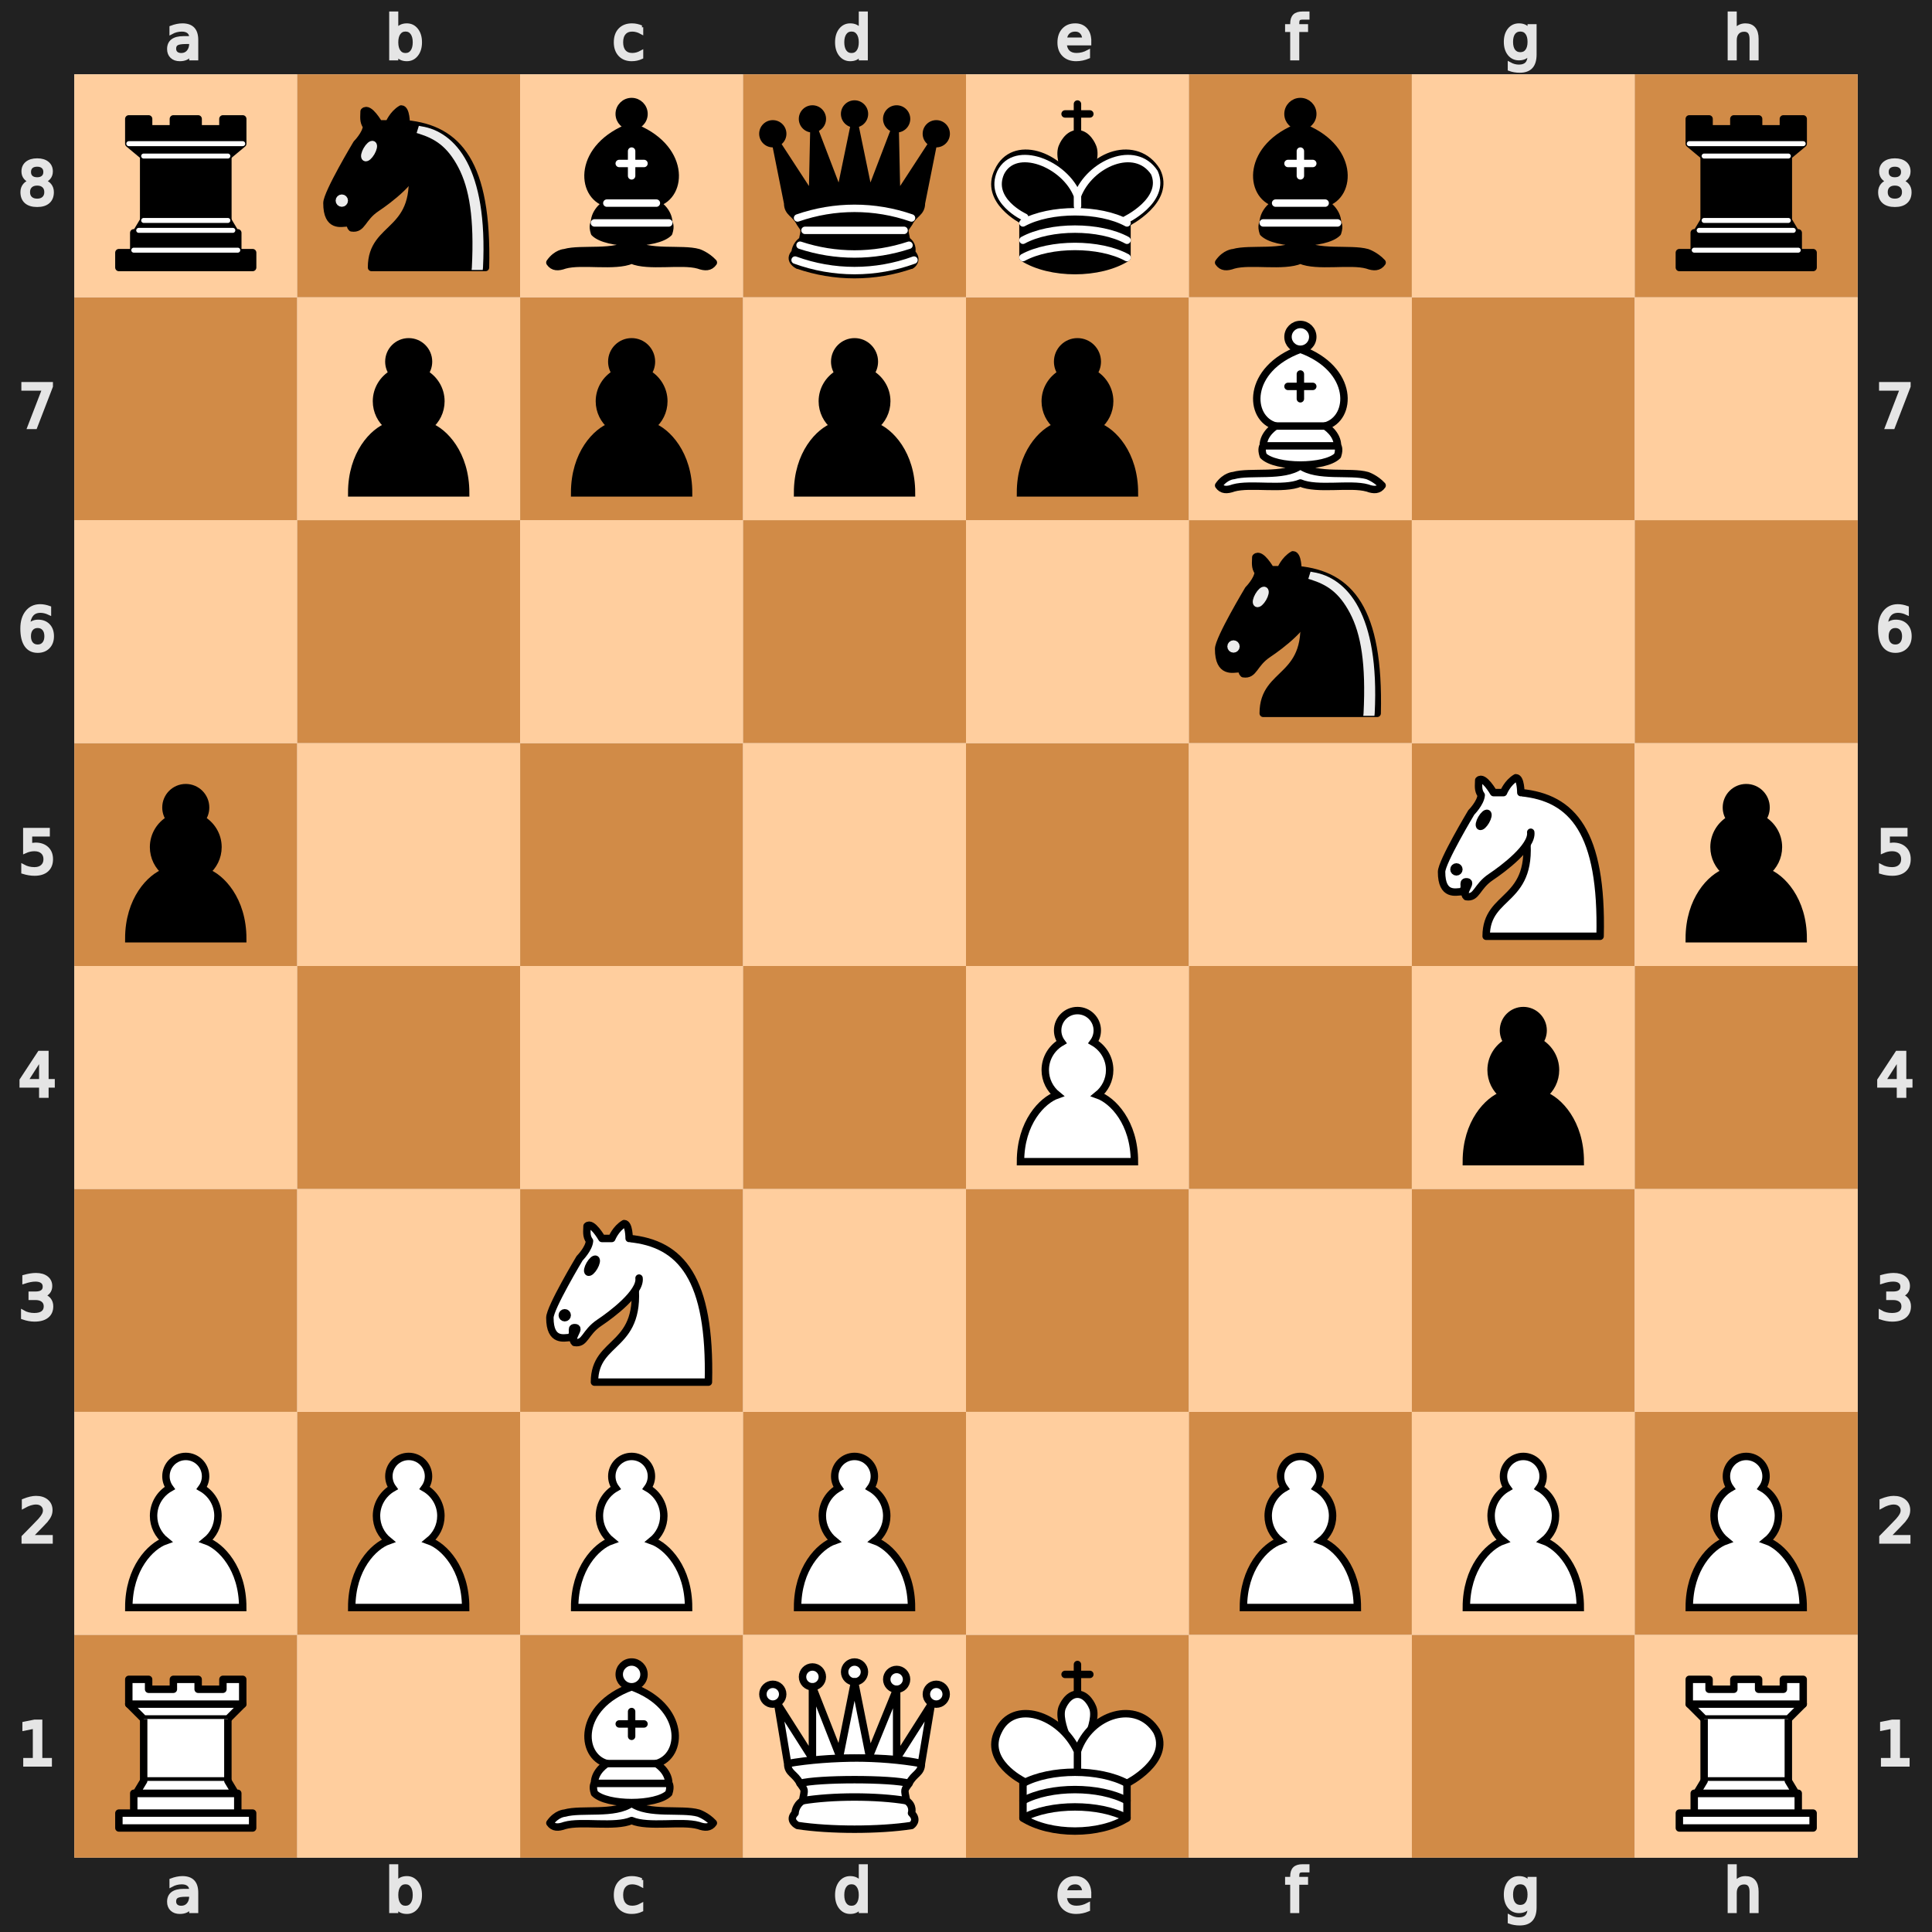
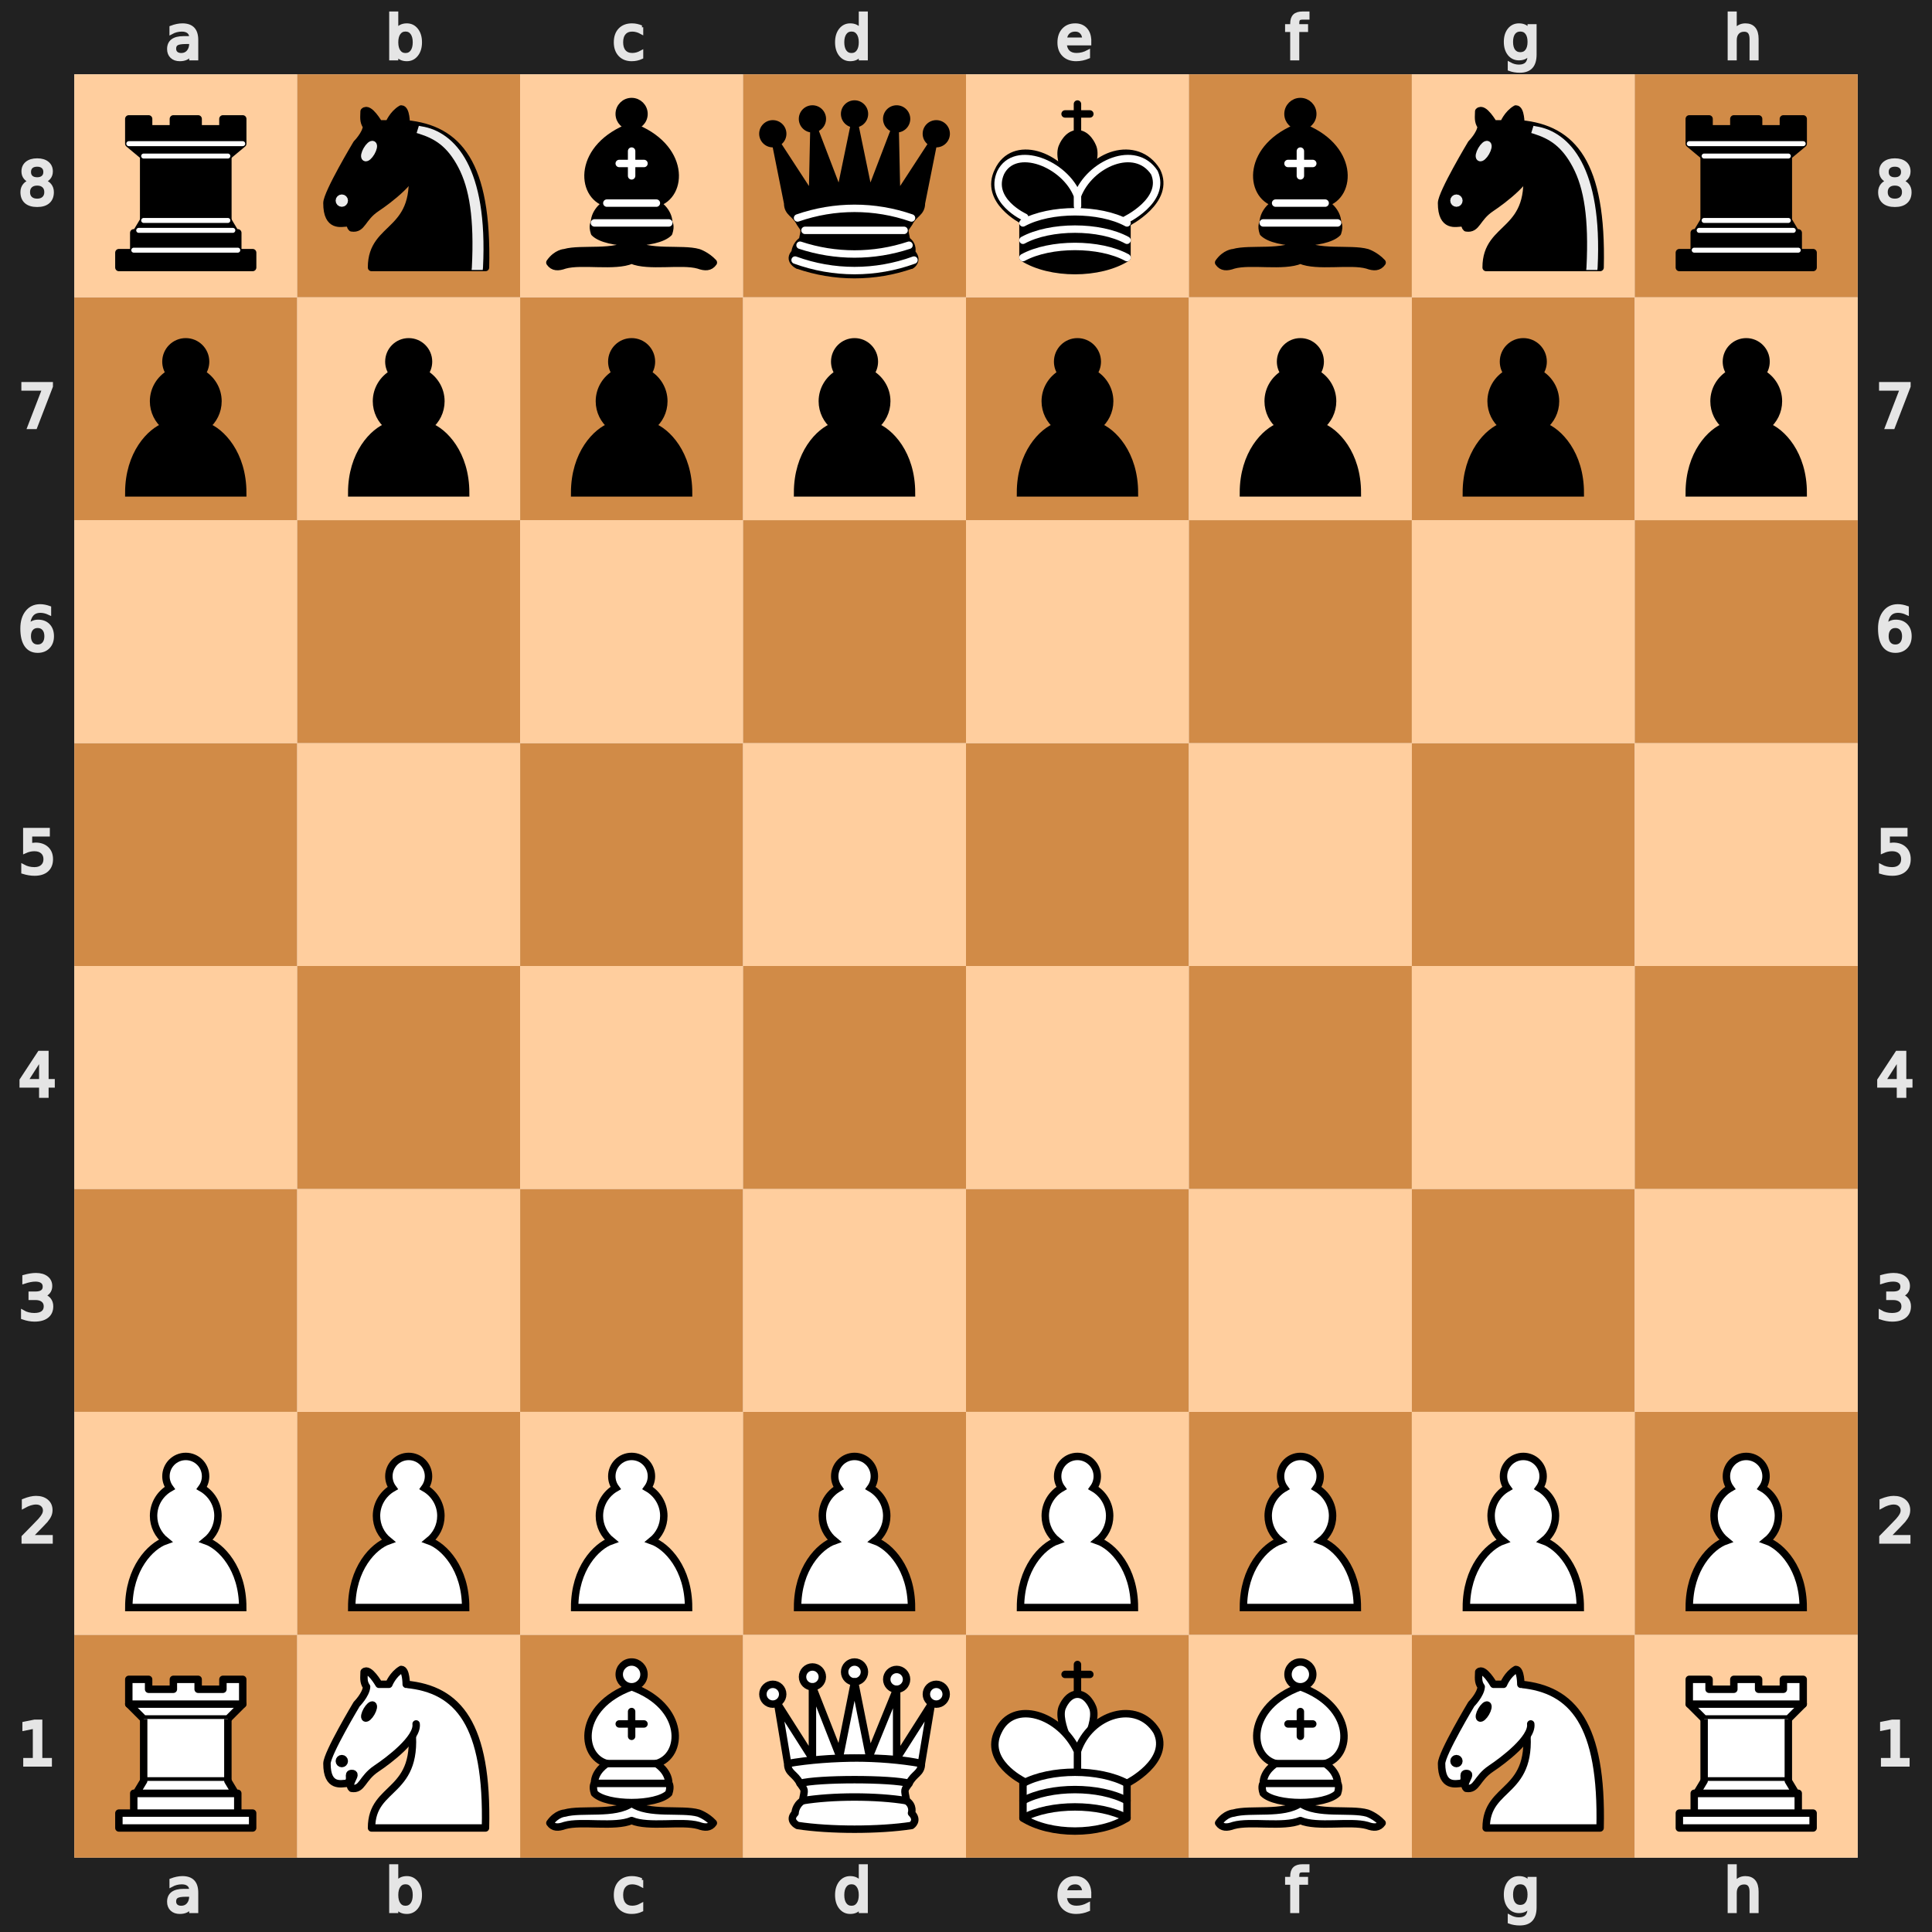
<svg xmlns="http://www.w3.org/2000/svg" xmlns:xlink="http://www.w3.org/1999/xlink" viewBox="0 0 390 390">
  <defs>
    <g id="white-pawn" class="white pawn">
      <path d="M22.5 9c-2.21 0-4 1.79-4 4 0 .89.29 1.71.78 2.38C17.33 16.5 16 18.59 16 21c0 2.03.94 3.84 2.41 5.03-3 1.06-7.41 5.55-7.41 13.47h23c0-7.92-4.41-12.41-7.41-13.47 1.47-1.19 2.41-3 2.41-5.03 0-2.41-1.33-4.5-3.28-5.62.49-.67.78-1.49.78-2.38 0-2.21-1.79-4-4-4z" fill="#fff" stroke="#000" stroke-width="1.5" stroke-linecap="round" />
    </g>
    <g id="white-knight" class="white knight" fill="none" fill-rule="evenodd" stroke="#000" stroke-width="1.5" stroke-linecap="round" stroke-linejoin="round">
      <path d="M 22,10 C 32.5,11 38.5,18 38,39 L 15,39 C 15,30 25,32.5 23,18" style="fill:#ffffff; stroke:#000000;" />
      <path d="M 24,18 C 24.38,20.91 18.45,25.37 16,27 C 13,29 13.18,31.34 11,31 C 9.958,30.06 12.41,27.96 11,28 C 10,28 11.19,29.23 10,30 C 9,30 5.997,31 6,26 C 6,24 12,14 12,14 C 12,14 13.89,12.1 14,10.5 C 13.27,9.506 13.5,8.5 13.5,7.5 C 14.5,6.5 16.5,10 16.5,10 L 18.5,10 C 18.5,10 19.28,8.008 21,7 C 22,7 22,10 22,10" style="fill:#ffffff; stroke:#000000;" />
      <path d="M 9.5 25.5 A 0.5 0.5 0 1 1 8.5,25.5 A 0.5 0.5 0 1 1 9.5 25.5 z" style="fill:#000000; stroke:#000000;" />
      <path d="M 15 15.5 A 0.5 1.5 0 1 1 14,15.5 A 0.5 1.5 0 1 1 15 15.5 z" transform="matrix(0.866,0.5,-0.5,0.866,9.693,-5.173)" style="fill:#000000; stroke:#000000;" />
    </g>
    <g id="white-bishop" class="white bishop" fill="none" fill-rule="evenodd" stroke="#000" stroke-width="1.5" stroke-linecap="round" stroke-linejoin="round">
      <g fill="#fff" stroke-linecap="butt">
        <path d="M9 36c3.39-.97 10.11.43 13.5-2 3.39 2.43 10.11 1.03 13.5 2 0 0 1.65.54 3 2-.68.97-1.65.99-3 .5-3.39-.97-10.11.46-13.5-1-3.39 1.46-10.11.03-13.5 1-1.354.49-2.323.47-3-.5 1.354-1.94 3-2 3-2zM15 32c2.5 2.5 12.5 2.5 15 0 .5-1.5 0-2 0-2 0-2.5-2.5-4-2.5-4 5.5-1.5 6-11.5-5-15.5-11 4-10.5 14-5 15.5 0 0-2.5 1.5-2.5 4 0 0-.5.5 0 2zM25 8a2.5 2.5 0 1 1-5 0 2.5 2.5 0 1 1 5 0z" />
      </g>
      <path d="M17.5 26h10M15 30h15m-7.5-14.5v5M20 18h5" stroke-linejoin="miter" />
    </g>
    <g id="white-rook" class="white rook" fill="#fff" fill-rule="evenodd" stroke="#000" stroke-width="1.5" stroke-linecap="round" stroke-linejoin="round">
      <path d="M9 39h27v-3H9v3zM12 36v-4h21v4H12zM11 14V9h4v2h5V9h5v2h5V9h4v5" stroke-linecap="butt" />
      <path d="M34 14l-3 3H14l-3-3" />
      <path d="M31 17v12.5H14V17" stroke-linecap="butt" stroke-linejoin="miter" />
      <path d="M31 29.5l1.5 2.5h-20l1.5-2.5" />
      <path d="M11 14h23" fill="none" stroke-linejoin="miter" />
    </g>
    <g id="white-queen" class="white queen" fill="#fff" fill-rule="evenodd" stroke="#000" stroke-width="1.5" stroke-linecap="round" stroke-linejoin="round">
      <path d="M8 12a2 2 0 1 1-4 0 2 2 0 1 1 4 0zM24.5 7.5a2 2 0 1 1-4 0 2 2 0 1 1 4 0zM41 12a2 2 0 1 1-4 0 2 2 0 1 1 4 0zM16 8.5a2 2 0 1 1-4 0 2 2 0 1 1 4 0zM33 9a2 2 0 1 1-4 0 2 2 0 1 1 4 0z" />
      <path d="M9 26c8.5-1.5 21-1.5 27 0l2-12-7 11V11l-5.5 13.5-3-15-3 15-5.5-14V25L7 14l2 12zM9 26c0 2 1.5 2 2.5 4 1 1.5 1 1 .5 3.5-1.5 1-1.5 2.5-1.5 2.5-1.5 1.5.5 2.5.5 2.5 6.5 1 16.5 1 23 0 0 0 1.5-1 0-2.5 0 0 .5-1.5-1-2.5-.5-2.5-.5-2 .5-3.5 1-2 2.5-2 2.5-4-8.5-1.5-18.5-1.5-27 0z" stroke-linecap="butt" />
      <path d="M11.5 30c3.5-1 18.5-1 22 0M12 33.5c6-1 15-1 21 0" fill="none" />
    </g>
    <g id="white-king" class="white king" fill="none" fill-rule="evenodd" stroke="#000" stroke-width="1.5" stroke-linecap="round" stroke-linejoin="round">
      <path d="M22.5 11.63V6M20 8h5" stroke-linejoin="miter" />
      <path d="M22.5 25s4.5-7.5 3-10.5c0 0-1-2.5-3-2.5s-3 2.5-3 2.5c-1.5 3 3 10.5 3 10.5" fill="#fff" stroke-linecap="butt" stroke-linejoin="miter" />
      <path d="M11.5 37c5.5 3.5 15.5 3.5 21 0v-7s9-4.5 6-10.5c-4-6.5-13.5-3.5-16 4V27v-3.5c-3.5-7.5-13-10.5-16-4-3 6 5 10 5 10V37z" fill="#fff" />
      <path d="M11.5 30c5.5-3 15.5-3 21 0m-21 3.5c5.5-3 15.5-3 21 0m-21 3.5c5.5-3 15.5-3 21 0" />
    </g>
    <g id="black-pawn" class="black pawn">
      <path d="M22.5 9c-2.21 0-4 1.79-4 4 0 .89.29 1.71.78 2.38C17.33 16.5 16 18.59 16 21c0 2.03.94 3.84 2.41 5.03-3 1.06-7.41 5.55-7.41 13.47h23c0-7.92-4.41-12.41-7.41-13.47 1.47-1.19 2.41-3 2.41-5.03 0-2.41-1.33-4.5-3.28-5.62.49-.67.78-1.49.78-2.38 0-2.21-1.79-4-4-4z" fill="#000" stroke="#000" stroke-width="1.5" stroke-linecap="round" />
    </g>
    <g id="black-knight" class="black knight" fill="none" fill-rule="evenodd" stroke="#000" stroke-width="1.5" stroke-linecap="round" stroke-linejoin="round">
      <path d="M 22,10 C 32.5,11 38.5,18 38,39 L 15,39 C 15,30 25,32.5 23,18" style="fill:#000000; stroke:#000000;" />
      <path d="M 24,18 C 24.38,20.91 18.45,25.37 16,27 C 13,29 13.18,31.34 11,31 C 9.958,30.06 12.41,27.96 11,28 C 10,28 11.19,29.23 10,30 C 9,30 5.997,31 6,26 C 6,24 12,14 12,14 C 12,14 13.89,12.1 14,10.5 C 13.27,9.506 13.5,8.5 13.5,7.5 C 14.5,6.5 16.5,10 16.5,10 L 18.5,10 C 18.5,10 19.28,8.008 21,7 C 22,7 22,10 22,10" style="fill:#000000; stroke:#000000;" />
      <path d="M 9.5 25.5 A 0.5 0.5 0 1 1 8.5,25.5 A 0.5 0.5 0 1 1 9.5 25.5 z" style="fill:#ececec; stroke:#ececec;" />
      <path d="M 15 15.5 A 0.5 1.5 0 1 1 14,15.5 A 0.5 1.5 0 1 1 15 15.5 z" transform="matrix(0.866,0.5,-0.5,0.866,9.693,-5.173)" style="fill:#ececec; stroke:#ececec;" />
      <path d="M 24.55,10.4 L 24.1,11.85 L 24.6,12 C 27.75,13 30.25,14.49 32.5,18.75 C 34.75,23.01 35.75,29.06 35.25,39 L 35.2,39.5 L 37.45,39.5 L 37.5,39 C 38,28.94 36.62,22.15 34.25,17.66 C 31.88,13.17 28.46,11.02 25.06,10.5 L 24.55,10.4 z " style="fill:#ececec; stroke:none;" />
    </g>
    <g id="black-bishop" class="black bishop" fill="none" fill-rule="evenodd" stroke="#000" stroke-width="1.5" stroke-linecap="round" stroke-linejoin="round">
      <path d="M9 36c3.39-.97 10.11.43 13.5-2 3.39 2.43 10.11 1.03 13.5 2 0 0 1.65.54 3 2-.68.97-1.65.99-3 .5-3.39-.97-10.11.46-13.5-1-3.39 1.46-10.11.03-13.5 1-1.354.49-2.323.47-3-.5 1.354-1.94 3-2 3-2zm6-4c2.5 2.5 12.5 2.5 15 0 .5-1.5 0-2 0-2 0-2.5-2.5-4-2.5-4 5.5-1.5 6-11.5-5-15.5-11 4-10.5 14-5 15.5 0 0-2.5 1.5-2.5 4 0 0-.5.5 0 2zM25 8a2.5 2.5 0 1 1-5 0 2.5 2.5 0 1 1 5 0z" fill="#000" stroke-linecap="butt" />
      <path d="M17.5 26h10M15 30h15m-7.5-14.5v5M20 18h5" stroke="#fff" stroke-linejoin="miter" />
    </g>
    <g id="black-rook" class="black rook" fill="#000" fill-rule="evenodd" stroke="#000" stroke-width="1.5" stroke-linecap="round" stroke-linejoin="round">
      <path d="M9 39h27v-3H9v3zM12.5 32l1.5-2.5h17l1.5 2.5h-20zM12 36v-4h21v4H12z" stroke-linecap="butt" />
      <path d="M14 29.5v-13h17v13H14z" stroke-linecap="butt" stroke-linejoin="miter" />
      <path d="M14 16.5L11 14h23l-3 2.5H14zM11 14V9h4v2h5V9h5v2h5V9h4v5H11z" stroke-linecap="butt" />
      <path d="M12 35.5h21M13 31.5h19M14 29.5h17M14 16.5h17M11 14h23" fill="none" stroke="#fff" stroke-width="1" stroke-linejoin="miter" />
    </g>
    <g id="black-queen" class="black queen" fill="#000" fill-rule="evenodd" stroke="#000" stroke-width="1.5" stroke-linecap="round" stroke-linejoin="round">
      <g fill="#000" stroke="none">
        <circle cx="6" cy="12" r="2.75" />
        <circle cx="14" cy="9" r="2.75" />
        <circle cx="22.5" cy="8" r="2.75" />
        <circle cx="31" cy="9" r="2.75" />
        <circle cx="39" cy="12" r="2.75" />
      </g>
      <path d="M9 26c8.5-1.5 21-1.5 27 0l2.5-12.5L31 25l-.3-14.1-5.2 13.6-3-14.5-3 14.5-5.2-13.6L14 25 6.5 13.5 9 26zM9 26c0 2 1.5 2 2.5 4 1 1.5 1 1 .5 3.5-1.5 1-1.5 2.5-1.5 2.5-1.5 1.5.5 2.5.5 2.5 6.5 1 16.5 1 23 0 0 0 1.5-1 0-2.5 0 0 .5-1.5-1-2.5-.5-2.5-.5-2 .5-3.5 1-2 2.5-2 2.5-4-8.5-1.5-18.5-1.5-27 0z" stroke-linecap="butt" />
      <path d="M11 38.5a35 35 1 0 0 23 0" fill="none" stroke-linecap="butt" />
      <path d="M11 29a35 35 1 0 1 23 0M12.5 31.5h20M11.5 34.5a35 35 1 0 0 22 0M10.5 37.5a35 35 1 0 0 24 0" fill="none" stroke="#fff" />
    </g>
    <g id="black-king" class="black king" fill="none" fill-rule="evenodd" stroke="#000" stroke-width="1.5" stroke-linecap="round" stroke-linejoin="round">
      <path d="M22.5 11.63V6" stroke-linejoin="miter" />
      <path d="M22.5 25s4.5-7.5 3-10.5c0 0-1-2.5-3-2.5s-3 2.5-3 2.5c-1.5 3 3 10.5 3 10.5" fill="#000" stroke-linecap="butt" stroke-linejoin="miter" />
      <path d="M11.5 37c5.5 3.5 15.5 3.5 21 0v-7s9-4.5 6-10.5c-4-6.5-13.5-3.5-16 4V27v-3.5c-3.5-7.5-13-10.5-16-4-3 6 5 10 5 10V37z" fill="#000" />
      <path d="M20 8h5" stroke-linejoin="miter" />
      <path d="M32 29.5s8.5-4 6.03-9.65C34.15 14 25 18 22.5 24.5l.01 2.1-.01-2.1C20 18 9.906 14 6.997 19.85c-2.497 5.65 4.853 9 4.853 9M11.5 30c5.5-3 15.5-3 21 0m-21 3.5c5.5-3 15.5-3 21 0m-21 3.5c5.5-3 15.5-3 21 0" stroke="#fff" />
    </g>
  </defs>
  <rect x="7.5" y="7.5" width="375" height="375" fill="none" stroke="#212121" stroke-width="15" />
  <g transform="translate(20, 1) scale(0.75, 0.75)" fill="#e5e5e5" stroke="#e5e5e5">
    <path d="M23.328 10.016q-1.742 0-2.414.398-.672.398-.672 1.36 0 .765.5 1.218.508.445 1.375.445 1.196 0 1.914-.843.727-.852.727-2.258v-.32zm2.867-.594v4.992h-1.437v-1.328q-.492.797-1.227 1.18-.734.375-1.797.375-1.343 0-2.14-.75-.79-.758-.79-2.024 0-1.476.985-2.226.992-.75 2.953-.75h2.016V8.75q0-.992-.656-1.531-.649-.547-1.829-.547-.75 0-1.46.18-.711.18-1.368.539V6.062q.79-.304 1.532-.453.742-.156 1.445-.156 1.898 0 2.836.984.937.985.937 2.985z" />
  </g>
  <g transform="translate(20, 375) scale(0.75, 0.75)" fill="#e5e5e5" stroke="#e5e5e5">
    <path d="M23.328 10.016q-1.742 0-2.414.398-.672.398-.672 1.36 0 .765.5 1.218.508.445 1.375.445 1.196 0 1.914-.843.727-.852.727-2.258v-.32zm2.867-.594v4.992h-1.437v-1.328q-.492.797-1.227 1.18-.734.375-1.797.375-1.343 0-2.14-.75-.79-.758-.79-2.024 0-1.476.985-2.226.992-.75 2.953-.75h2.016V8.75q0-.992-.656-1.531-.649-.547-1.829-.547-.75 0-1.46.18-.711.18-1.368.539V6.062q.79-.304 1.532-.453.742-.156 1.445-.156 1.898 0 2.836.984.937.985.937 2.985z" />
  </g>
  <g transform="translate(65, 1) scale(0.75, 0.75)" fill="#e5e5e5" stroke="#e5e5e5">
    <path d="M24.922 10.047q0-1.586-.656-2.485-.649-.906-1.79-.906-1.14 0-1.796.906-.649.899-.649 2.485 0 1.586.649 2.492.656.898 1.797.898 1.14 0 1.789-.898.656-.906.656-2.492zm-4.89-3.055q.452-.781 1.14-1.156.695-.383 1.656-.383 1.594 0 2.586 1.266 1 1.265 1 3.328 0 2.062-1 3.328-.992 1.266-2.586 1.266-.96 0-1.656-.375-.688-.383-1.14-1.164v1.312h-1.446V2.258h1.445z" />
  </g>
  <g transform="translate(65, 375) scale(0.75, 0.75)" fill="#e5e5e5" stroke="#e5e5e5">
    <path d="M24.922 10.047q0-1.586-.656-2.485-.649-.906-1.79-.906-1.14 0-1.796.906-.649.899-.649 2.485 0 1.586.649 2.492.656.898 1.797.898 1.14 0 1.789-.898.656-.906.656-2.492zm-4.89-3.055q.452-.781 1.14-1.156.695-.383 1.656-.383 1.594 0 2.586 1.266 1 1.265 1 3.328 0 2.062-1 3.328-.992 1.266-2.586 1.266-.96 0-1.656-.375-.688-.383-1.14-1.164v1.312h-1.446V2.258h1.445z" />
  </g>
  <g transform="translate(110, 1) scale(0.75, 0.75)" fill="#e5e5e5" stroke="#e5e5e5">
    <path d="M25.96 6v1.344q-.608-.336-1.226-.5-.609-.172-1.234-.172-1.398 0-2.172.89-.773.883-.773 2.485 0 1.601.773 2.492.774.883 2.172.883.625 0 1.234-.164.618-.172 1.227-.508v1.328q-.602.281-1.25.422-.64.14-1.367.14-1.977 0-3.14-1.242-1.165-1.242-1.165-3.351 0-2.14 1.172-3.367 1.18-1.227 3.227-1.227.664 0 1.296.14.633.134 1.227.407z" />
  </g>
  <g transform="translate(110, 375) scale(0.75, 0.75)" fill="#e5e5e5" stroke="#e5e5e5">
    <path d="M25.96 6v1.344q-.608-.336-1.226-.5-.609-.172-1.234-.172-1.398 0-2.172.89-.773.883-.773 2.485 0 1.601.773 2.492.774.883 2.172.883.625 0 1.234-.164.618-.172 1.227-.508v1.328q-.602.281-1.25.422-.64.14-1.367.14-1.977 0-3.14-1.242-1.165-1.242-1.165-3.351 0-2.14 1.172-3.367 1.18-1.227 3.227-1.227.664 0 1.296.14.633.134 1.227.407z" />
  </g>
  <g transform="translate(155, 1) scale(0.75, 0.75)" fill="#e5e5e5" stroke="#e5e5e5">
    <path d="M24.973 6.992V2.258h1.437v12.156h-1.437v-1.312q-.453.78-1.149 1.164-.687.375-1.656.375-1.586 0-2.586-1.266-.992-1.266-.992-3.328 0-2.063.992-3.328 1-1.266 2.586-1.266.969 0 1.656.383.696.375 1.149 1.156zm-4.899 3.055q0 1.586.649 2.492.656.898 1.797.898 1.14 0 1.796-.898.657-.906.657-2.492 0-1.586-.657-2.485-.656-.906-1.796-.906-1.141 0-1.797.906-.649.899-.649 2.485z" />
  </g>
  <g transform="translate(155, 375) scale(0.75, 0.75)" fill="#e5e5e5" stroke="#e5e5e5">
    <path d="M24.973 6.992V2.258h1.437v12.156h-1.437v-1.312q-.453.78-1.149 1.164-.687.375-1.656.375-1.586 0-2.586-1.266-.992-1.266-.992-3.328 0-2.063.992-3.328 1-1.266 2.586-1.266.969 0 1.656.383.696.375 1.149 1.156zm-4.899 3.055q0 1.586.649 2.492.656.898 1.797.898 1.14 0 1.796-.898.657-.906.657-2.492 0-1.586-.657-2.485-.656-.906-1.796-.906-1.141 0-1.797.906-.649.899-.649 2.485z" />
  </g>
  <g transform="translate(200, 1) scale(0.75, 0.75)" fill="#e5e5e5" stroke="#e5e5e5">
    <path d="M26.555 9.68v.703h-6.61q.094 1.484.89 2.265.806.774 2.235.774.828 0 1.602-.203.781-.203 1.547-.61v1.36q-.774.328-1.586.5-.813.172-1.649.172-2.093 0-3.32-1.22-1.219-1.218-1.219-3.296 0-2.148 1.157-3.406 1.164-1.266 3.132-1.266 1.766 0 2.79 1.14 1.03 1.134 1.03 3.087zm-1.438-.422q-.015-1.18-.664-1.883-.64-.703-1.703-.703-1.203 0-1.93.68-.718.68-.828 1.914z" />
  </g>
  <g transform="translate(200, 375) scale(0.75, 0.75)" fill="#e5e5e5" stroke="#e5e5e5">
    <path d="M26.555 9.68v.703h-6.61q.094 1.484.89 2.265.806.774 2.235.774.828 0 1.602-.203.781-.203 1.547-.61v1.36q-.774.328-1.586.5-.813.172-1.649.172-2.093 0-3.32-1.22-1.219-1.218-1.219-3.296 0-2.148 1.157-3.406 1.164-1.266 3.132-1.266 1.766 0 2.79 1.14 1.03 1.134 1.03 3.087zm-1.438-.422q-.015-1.18-.664-1.883-.64-.703-1.703-.703-1.203 0-1.93.68-.718.68-.828 1.914z" />
  </g>
  <g transform="translate(245, 1) scale(0.75, 0.75)" fill="#e5e5e5" stroke="#e5e5e5">
    <path d="M25.285 2.258v1.195H23.91q-.773 0-1.078.313-.297.312-.297 1.125v.773h2.367v1.117h-2.367v7.633H21.09V6.781h-1.375V5.664h1.375v-.61q0-1.46.68-2.124.68-.672 2.156-.672z" />
  </g>
  <g transform="translate(245, 375) scale(0.75, 0.75)" fill="#e5e5e5" stroke="#e5e5e5">
    <path d="M25.285 2.258v1.195H23.91q-.773 0-1.078.313-.297.312-.297 1.125v.773h2.367v1.117h-2.367v7.633H21.09V6.781h-1.375V5.664h1.375v-.61q0-1.46.68-2.124.68-.672 2.156-.672z" />
  </g>
  <g transform="translate(290, 1) scale(0.75, 0.75)" fill="#e5e5e5" stroke="#e5e5e5">
    <path d="M24.973 9.937q0-1.562-.649-2.421-.64-.86-1.804-.86-1.157 0-1.805.86-.64.859-.64 2.421 0 1.555.64 2.415.648.859 1.805.859 1.164 0 1.804-.86.649-.859.649-2.414zm1.437 3.391q0 2.234-.992 3.32-.992 1.094-3.04 1.094-.757 0-1.429-.117-.672-.11-1.304-.344v-1.398q.632.344 1.25.508.617.164 1.257.164 1.414 0 2.118-.743.703-.734.703-2.226v-.711q-.446.773-1.141 1.156-.695.383-1.664.383-1.61 0-2.594-1.227-.984-1.226-.984-3.25 0-2.03.984-3.257.985-1.227 2.594-1.227.969 0 1.664.383t1.14 1.156V5.664h1.438z" />
  </g>
  <g transform="translate(290, 375) scale(0.75, 0.75)" fill="#e5e5e5" stroke="#e5e5e5">
    <path d="M24.973 9.937q0-1.562-.649-2.421-.64-.86-1.804-.86-1.157 0-1.805.86-.64.859-.64 2.421 0 1.555.64 2.415.648.859 1.805.859 1.164 0 1.804-.86.649-.859.649-2.414zm1.437 3.391q0 2.234-.992 3.32-.992 1.094-3.04 1.094-.757 0-1.429-.117-.672-.11-1.304-.344v-1.398q.632.344 1.25.508.617.164 1.257.164 1.414 0 2.118-.743.703-.734.703-2.226v-.711q-.446.773-1.141 1.156-.695.383-1.664.383-1.61 0-2.594-1.227-.984-1.226-.984-3.25 0-2.03.984-3.257.985-1.227 2.594-1.227.969 0 1.664.383t1.14 1.156V5.664h1.438z" />
  </g>
  <g transform="translate(335, 1) scale(0.75, 0.75)" fill="#e5e5e5" stroke="#e5e5e5">
    <path d="M26.164 9.133v5.281h-1.437V9.18q0-1.243-.485-1.86-.484-.617-1.453-.617-1.164 0-1.836.742-.672.742-.672 2.024v4.945h-1.445V2.258h1.445v4.765q.516-.789 1.211-1.18.703-.39 1.617-.39 1.508 0 2.282.938.773.93.773 2.742z" />
  </g>
  <g transform="translate(335, 375) scale(0.75, 0.75)" fill="#e5e5e5" stroke="#e5e5e5">
    <path d="M26.164 9.133v5.281h-1.437V9.18q0-1.243-.485-1.86-.484-.617-1.453-.617-1.164 0-1.836.742-.672.742-.672 2.024v4.945h-1.445V2.258h1.445v4.765q.516-.789 1.211-1.18.703-.39 1.617-.39 1.508 0 2.282.938.773.93.773 2.742z" />
  </g>
  <g transform="translate(0, 335) scale(0.75, 0.75)" fill="#e5e5e5" stroke="#e5e5e5">
    <path d="M6.754 26.996h2.578v-8.898l-2.805.562v-1.437l2.79-.563h1.578v10.336h2.578v1.328h-6.72z" />
  </g>
  <g transform="translate(375, 335) scale(0.75, 0.75)" fill="#e5e5e5" stroke="#e5e5e5">
    <path d="M6.754 26.996h2.578v-8.898l-2.805.562v-1.437l2.79-.563h1.578v10.336h2.578v1.328h-6.72z" />
  </g>
  <g transform="translate(0, 290) scale(0.75, 0.75)" fill="#e5e5e5" stroke="#e5e5e5">
    <path d="M8.195 26.996h5.508v1.328H6.297v-1.328q.898-.93 2.445-2.492 1.555-1.57 1.953-2.024.758-.851 1.055-1.437.305-.594.305-1.164 0-.93-.657-1.516-.648-.586-1.695-.586-.742 0-1.57.258-.82.258-1.758.781v-1.593q.953-.383 1.781-.578.828-.196 1.516-.196 1.812 0 2.89.906 1.079.907 1.079 2.422 0 .72-.274 1.368-.265.64-.976 1.515-.196.227-1.243 1.313-1.046 1.078-2.953 3.023z" />
  </g>
  <g transform="translate(375, 290) scale(0.75, 0.75)" fill="#e5e5e5" stroke="#e5e5e5">
    <path d="M8.195 26.996h5.508v1.328H6.297v-1.328q.898-.93 2.445-2.492 1.555-1.57 1.953-2.024.758-.851 1.055-1.437.305-.594.305-1.164 0-.93-.657-1.516-.648-.586-1.695-.586-.742 0-1.57.258-.82.258-1.758.781v-1.593q.953-.383 1.781-.578.828-.196 1.516-.196 1.812 0 2.89.906 1.079.907 1.079 2.422 0 .72-.274 1.368-.265.64-.976 1.515-.196.227-1.243 1.313-1.046 1.078-2.953 3.023z" />
  </g>
  <g transform="translate(0, 245) scale(0.75, 0.75)" fill="#e5e5e5" stroke="#e5e5e5">
    <path d="M11.434 22.035q1.132.242 1.765 1.008.64.766.64 1.89 0 1.727-1.187 2.672-1.187.946-3.375.946-.734 0-1.515-.149-.774-.14-1.602-.43V26.45q.656.383 1.438.578.78.196 1.632.196 1.485 0 2.258-.586.782-.586.782-1.703 0-1.032-.727-1.61-.719-.586-2.008-.586h-1.36v-1.297h1.423q1.164 0 1.78-.46.618-.47.618-1.344 0-.899-.64-1.375-.633-.485-1.82-.485-.65 0-1.391.141-.743.14-1.633.437V16.95q.898-.25 1.68-.375.788-.125 1.484-.125 1.797 0 2.844.82 1.046.813 1.046 2.204 0 .968-.554 1.64-.555.664-1.578.922z" />
  </g>
  <g transform="translate(375, 245) scale(0.75, 0.75)" fill="#e5e5e5" stroke="#e5e5e5">
    <path d="M11.434 22.035q1.132.242 1.765 1.008.64.766.64 1.89 0 1.727-1.187 2.672-1.187.946-3.375.946-.734 0-1.515-.149-.774-.14-1.602-.43V26.45q.656.383 1.438.578.78.196 1.632.196 1.485 0 2.258-.586.782-.586.782-1.703 0-1.032-.727-1.61-.719-.586-2.008-.586h-1.36v-1.297h1.423q1.164 0 1.78-.46.618-.47.618-1.344 0-.899-.64-1.375-.633-.485-1.82-.485-.65 0-1.391.141-.743.14-1.633.437V16.95q.898-.25 1.68-.375.788-.125 1.484-.125 1.797 0 2.844.82 1.046.813 1.046 2.204 0 .968-.554 1.64-.555.664-1.578.922z" />
  </g>
  <g transform="translate(0, 200) scale(0.75, 0.75)" fill="#e5e5e5" stroke="#e5e5e5">
    <path d="M11.016 18.035L7.03 24.262h3.985zm-.414-1.375h1.984v7.602h1.664v1.312h-1.664v2.75h-1.57v-2.75H5.75v-1.523z" />
  </g>
  <g transform="translate(375, 200) scale(0.75, 0.75)" fill="#e5e5e5" stroke="#e5e5e5">
    <path d="M11.016 18.035L7.03 24.262h3.985zm-.414-1.375h1.984v7.602h1.664v1.312h-1.664v2.75h-1.57v-2.75H5.75v-1.523z" />
  </g>
  <g transform="translate(0, 155) scale(0.75, 0.75)" fill="#e5e5e5" stroke="#e5e5e5">
    <path d="M6.719 16.66h6.195v1.328h-4.75v2.86q.344-.118.688-.172.343-.063.687-.063 1.953 0 3.094 1.07 1.14 1.07 1.14 2.899 0 1.883-1.171 2.93-1.172 1.039-3.305 1.039-.735 0-1.5-.125-.758-.125-1.57-.375v-1.586q.703.383 1.453.57.75.188 1.586.188 1.351 0 2.14-.711.79-.711.79-1.93 0-1.219-.79-1.93-.789-.71-2.14-.71-.633 0-1.266.14-.625.14-1.281.438z" />
  </g>
  <g transform="translate(375, 155) scale(0.75, 0.75)" fill="#e5e5e5" stroke="#e5e5e5">
    <path d="M6.719 16.66h6.195v1.328h-4.75v2.86q.344-.118.688-.172.343-.063.687-.063 1.953 0 3.094 1.07 1.14 1.07 1.14 2.899 0 1.883-1.171 2.93-1.172 1.039-3.305 1.039-.735 0-1.5-.125-.758-.125-1.57-.375v-1.586q.703.383 1.453.57.75.188 1.586.188 1.351 0 2.14-.711.79-.711.79-1.93 0-1.219-.79-1.93-.789-.71-2.14-.71-.633 0-1.266.14-.625.14-1.281.438z" />
  </g>
  <g transform="translate(0, 110) scale(0.75, 0.75)" fill="#e5e5e5" stroke="#e5e5e5">
    <path d="M10.137 21.863q-1.063 0-1.688.727-.617.726-.617 1.992 0 1.258.617 1.992.625.727 1.688.727 1.062 0 1.68-.727.624-.734.624-1.992 0-1.266-.625-1.992-.617-.727-1.68-.727zm3.133-4.945v1.437q-.594-.28-1.204-.43-.601-.148-1.195-.148-1.562 0-2.39 1.055-.82 1.055-.938 3.188.46-.68 1.156-1.04.696-.367 1.531-.367 1.758 0 2.774 1.07 1.023 1.063 1.023 2.899 0 1.797-1.062 2.883-1.063 1.086-2.828 1.086-2.024 0-3.094-1.547-1.07-1.555-1.07-4.5 0-2.766 1.312-4.406 1.313-1.649 3.524-1.649.593 0 1.195.117.61.118 1.266.352z" />
  </g>
  <g transform="translate(375, 110) scale(0.75, 0.75)" fill="#e5e5e5" stroke="#e5e5e5">
    <path d="M10.137 21.863q-1.063 0-1.688.727-.617.726-.617 1.992 0 1.258.617 1.992.625.727 1.688.727 1.062 0 1.68-.727.624-.734.624-1.992 0-1.266-.625-1.992-.617-.727-1.68-.727zm3.133-4.945v1.437q-.594-.28-1.204-.43-.601-.148-1.195-.148-1.562 0-2.39 1.055-.82 1.055-.938 3.188.46-.68 1.156-1.04.696-.367 1.531-.367 1.758 0 2.774 1.07 1.023 1.063 1.023 2.899 0 1.797-1.062 2.883-1.063 1.086-2.828 1.086-2.024 0-3.094-1.547-1.07-1.555-1.07-4.5 0-2.766 1.312-4.406 1.313-1.649 3.524-1.649.593 0 1.195.117.61.118 1.266.352z" />
  </g>
  <g transform="translate(0, 65) scale(0.75, 0.75)" fill="#e5e5e5" stroke="#e5e5e5">
    <path d="M6.25 16.66h7.5v.672L9.516 28.324H7.867l3.985-10.336H6.25z" />
  </g>
  <g transform="translate(375, 65) scale(0.75, 0.75)" fill="#e5e5e5" stroke="#e5e5e5">
    <path d="M6.25 16.66h7.5v.672L9.516 28.324H7.867l3.985-10.336H6.25z" />
  </g>
  <g transform="translate(0, 20) scale(0.75, 0.75)" fill="#e5e5e5" stroke="#e5e5e5">
    <path d="M10 22.785q-1.125 0-1.773.602-.641.601-.641 1.656t.64 1.656q.649.602 1.774.602t1.773-.602q.649-.61.649-1.656 0-1.055-.649-1.656-.64-.602-1.773-.602zm-1.578-.672q-1.016-.25-1.586-.945-.563-.695-.563-1.695 0-1.399.993-2.211 1-.813 2.734-.813 1.742 0 2.734.813.993.812.993 2.21 0 1-.57 1.696-.563.695-1.571.945 1.14.266 1.773 1.04.641.773.641 1.89 0 1.695-1.04 2.602-1.03.906-2.96.906t-2.969-.906Q6 26.738 6 25.043q0-1.117.64-1.89.641-.774 1.782-1.04zm-.578-2.492q0 .906.562 1.414.57.508 1.594.508 1.016 0 1.586-.508.578-.508.578-1.414 0-.906-.578-1.414-.57-.508-1.586-.508-1.023 0-1.594.508-.562.508-.562 1.414z" />
  </g>
  <g transform="translate(375, 20) scale(0.75, 0.75)" fill="#e5e5e5" stroke="#e5e5e5">
    <path d="M10 22.785q-1.125 0-1.773.602-.641.601-.641 1.656t.64 1.656q.649.602 1.774.602t1.773-.602q.649-.61.649-1.656 0-1.055-.649-1.656-.64-.602-1.773-.602zm-1.578-.672q-1.016-.25-1.586-.945-.563-.695-.563-1.695 0-1.399.993-2.211 1-.813 2.734-.813 1.742 0 2.734.813.993.812.993 2.21 0 1-.57 1.696-.563.695-1.571.945 1.14.266 1.773 1.04.641.773.641 1.89 0 1.695-1.04 2.602-1.03.906-2.96.906t-2.969-.906Q6 26.738 6 25.043q0-1.117.64-1.89.641-.774 1.782-1.04zm-.578-2.492q0 .906.562 1.414.57.508 1.594.508 1.016 0 1.586-.508.578-.508.578-1.414 0-.906-.578-1.414-.57-.508-1.586-.508-1.023 0-1.594.508-.562.508-.562 1.414z" />
  </g>
  <rect x="15" y="330" width="45" height="45" class="square dark a1" stroke="none" fill="#d18b47" />
  <rect x="60" y="330" width="45" height="45" class="square light b1" stroke="none" fill="#ffce9e" />
  <rect x="105" y="330" width="45" height="45" class="square dark c1" stroke="none" fill="#d18b47" />
  <rect x="150" y="330" width="45" height="45" class="square light d1" stroke="none" fill="#ffce9e" />
  <rect x="195" y="330" width="45" height="45" class="square dark e1" stroke="none" fill="#d18b47" />
  <rect x="240" y="330" width="45" height="45" class="square light f1" stroke="none" fill="#ffce9e" />
  <rect x="285" y="330" width="45" height="45" class="square dark g1" stroke="none" fill="#d18b47" />
  <rect x="330" y="330" width="45" height="45" class="square light h1" stroke="none" fill="#ffce9e" />
  <rect x="15" y="285" width="45" height="45" class="square light a2" stroke="none" fill="#ffce9e" />
  <rect x="60" y="285" width="45" height="45" class="square dark b2" stroke="none" fill="#d18b47" />
  <rect x="105" y="285" width="45" height="45" class="square light c2" stroke="none" fill="#ffce9e" />
  <rect x="150" y="285" width="45" height="45" class="square dark d2" stroke="none" fill="#d18b47" />
  <rect x="195" y="285" width="45" height="45" class="square light e2" stroke="none" fill="#ffce9e" />
  <rect x="240" y="285" width="45" height="45" class="square dark f2" stroke="none" fill="#d18b47" />
  <rect x="285" y="285" width="45" height="45" class="square light g2" stroke="none" fill="#ffce9e" />
  <rect x="330" y="285" width="45" height="45" class="square dark h2" stroke="none" fill="#d18b47" />
  <rect x="15" y="240" width="45" height="45" class="square dark a3" stroke="none" fill="#d18b47" />
  <rect x="60" y="240" width="45" height="45" class="square light b3" stroke="none" fill="#ffce9e" />
  <rect x="105" y="240" width="45" height="45" class="square dark c3" stroke="none" fill="#d18b47" />
  <rect x="150" y="240" width="45" height="45" class="square light d3" stroke="none" fill="#ffce9e" />
  <rect x="195" y="240" width="45" height="45" class="square dark e3" stroke="none" fill="#d18b47" />
  <rect x="240" y="240" width="45" height="45" class="square light f3" stroke="none" fill="#ffce9e" />
  <rect x="285" y="240" width="45" height="45" class="square dark g3" stroke="none" fill="#d18b47" />
  <rect x="330" y="240" width="45" height="45" class="square light h3" stroke="none" fill="#ffce9e" />
  <rect x="15" y="195" width="45" height="45" class="square light a4" stroke="none" fill="#ffce9e" />
  <rect x="60" y="195" width="45" height="45" class="square dark b4" stroke="none" fill="#d18b47" />
  <rect x="105" y="195" width="45" height="45" class="square light c4" stroke="none" fill="#ffce9e" />
  <rect x="150" y="195" width="45" height="45" class="square dark d4" stroke="none" fill="#d18b47" />
  <rect x="195" y="195" width="45" height="45" class="square light e4" stroke="none" fill="#ffce9e" />
  <rect x="240" y="195" width="45" height="45" class="square dark f4" stroke="none" fill="#d18b47" />
  <rect x="285" y="195" width="45" height="45" class="square light g4" stroke="none" fill="#ffce9e" />
  <rect x="330" y="195" width="45" height="45" class="square dark h4" stroke="none" fill="#d18b47" />
  <rect x="15" y="150" width="45" height="45" class="square dark a5" stroke="none" fill="#d18b47" />
  <rect x="60" y="150" width="45" height="45" class="square light b5" stroke="none" fill="#ffce9e" />
  <rect x="105" y="150" width="45" height="45" class="square dark c5" stroke="none" fill="#d18b47" />
  <rect x="150" y="150" width="45" height="45" class="square light d5" stroke="none" fill="#ffce9e" />
  <rect x="195" y="150" width="45" height="45" class="square dark e5" stroke="none" fill="#d18b47" />
  <rect x="240" y="150" width="45" height="45" class="square light f5" stroke="none" fill="#ffce9e" />
  <rect x="285" y="150" width="45" height="45" class="square dark g5" stroke="none" fill="#d18b47" />
  <rect x="330" y="150" width="45" height="45" class="square light h5" stroke="none" fill="#ffce9e" />
  <rect x="15" y="105" width="45" height="45" class="square light a6" stroke="none" fill="#ffce9e" />
  <rect x="60" y="105" width="45" height="45" class="square dark b6" stroke="none" fill="#d18b47" />
  <rect x="105" y="105" width="45" height="45" class="square light c6" stroke="none" fill="#ffce9e" />
  <rect x="150" y="105" width="45" height="45" class="square dark d6" stroke="none" fill="#d18b47" />
  <rect x="195" y="105" width="45" height="45" class="square light e6" stroke="none" fill="#ffce9e" />
  <rect x="240" y="105" width="45" height="45" class="square dark f6" stroke="none" fill="#d18b47" />
  <rect x="285" y="105" width="45" height="45" class="square light g6" stroke="none" fill="#ffce9e" />
  <rect x="330" y="105" width="45" height="45" class="square dark h6" stroke="none" fill="#d18b47" />
  <rect x="15" y="60" width="45" height="45" class="square dark a7" stroke="none" fill="#d18b47" />
  <rect x="60" y="60" width="45" height="45" class="square light b7" stroke="none" fill="#ffce9e" />
  <rect x="105" y="60" width="45" height="45" class="square dark c7" stroke="none" fill="#d18b47" />
  <rect x="150" y="60" width="45" height="45" class="square light d7" stroke="none" fill="#ffce9e" />
  <rect x="195" y="60" width="45" height="45" class="square dark e7" stroke="none" fill="#d18b47" />
  <rect x="240" y="60" width="45" height="45" class="square light f7" stroke="none" fill="#ffce9e" />
  <rect x="285" y="60" width="45" height="45" class="square dark g7" stroke="none" fill="#d18b47" />
  <rect x="330" y="60" width="45" height="45" class="square light h7" stroke="none" fill="#ffce9e" />
  <rect x="15" y="15" width="45" height="45" class="square light a8" stroke="none" fill="#ffce9e" />
  <rect x="60" y="15" width="45" height="45" class="square dark b8" stroke="none" fill="#d18b47" />
  <rect x="105" y="15" width="45" height="45" class="square light c8" stroke="none" fill="#ffce9e" />
  <rect x="150" y="15" width="45" height="45" class="square dark d8" stroke="none" fill="#d18b47" />
  <rect x="195" y="15" width="45" height="45" class="square light e8" stroke="none" fill="#ffce9e" />
  <rect x="240" y="15" width="45" height="45" class="square dark f8" stroke="none" fill="#d18b47" />
  <rect x="285" y="15" width="45" height="45" class="square light g8" stroke="none" fill="#ffce9e" />
  <rect x="330" y="15" width="45" height="45" class="square dark h8" stroke="none" fill="#d18b47" />
  <use href="#white-rook" xlink:href="#white-rook" transform="translate(15, 330)" />
+   <use href="#white-knight" xlink:href="#white-knight" transform="translate(60, 330)" />
  <use href="#white-bishop" xlink:href="#white-bishop" transform="translate(105, 330)" />
  <use href="#white-queen" xlink:href="#white-queen" transform="translate(150, 330)" />
  <use href="#white-king" xlink:href="#white-king" transform="translate(195, 330)" />
+   <use href="#white-bishop" xlink:href="#white-bishop" transform="translate(240, 330)" />
+   <use href="#white-knight" xlink:href="#white-knight" transform="translate(285, 330)" />
  <use href="#white-rook" xlink:href="#white-rook" transform="translate(330, 330)" />
  <use href="#white-pawn" xlink:href="#white-pawn" transform="translate(15, 285)" />
  <use href="#white-pawn" xlink:href="#white-pawn" transform="translate(60, 285)" />
  <use href="#white-pawn" xlink:href="#white-pawn" transform="translate(105, 285)" />
  <use href="#white-pawn" xlink:href="#white-pawn" transform="translate(150, 285)" />
+   <use href="#white-pawn" xlink:href="#white-pawn" transform="translate(195, 285)" />
  <use href="#white-pawn" xlink:href="#white-pawn" transform="translate(240, 285)" />
  <use href="#white-pawn" xlink:href="#white-pawn" transform="translate(285, 285)" />
  <use href="#white-pawn" xlink:href="#white-pawn" transform="translate(330, 285)" />
-   <use href="#white-knight" xlink:href="#white-knight" transform="translate(105, 240)" />
-   <use href="#white-pawn" xlink:href="#white-pawn" transform="translate(195, 195)" />
-   <use href="#black-pawn" xlink:href="#black-pawn" transform="translate(285, 195)" />
-   <use href="#black-pawn" xlink:href="#black-pawn" transform="translate(15, 150)" />
-   <use href="#white-knight" xlink:href="#white-knight" transform="translate(285, 150)" />
-   <use href="#black-pawn" xlink:href="#black-pawn" transform="translate(330, 150)" />
-   <use href="#black-knight" xlink:href="#black-knight" transform="translate(240, 105)" />
+   <use href="#black-pawn" xlink:href="#black-pawn" transform="translate(15, 60)" />
  <use href="#black-pawn" xlink:href="#black-pawn" transform="translate(60, 60)" />
  <use href="#black-pawn" xlink:href="#black-pawn" transform="translate(105, 60)" />
  <use href="#black-pawn" xlink:href="#black-pawn" transform="translate(150, 60)" />
  <use href="#black-pawn" xlink:href="#black-pawn" transform="translate(195, 60)" />
-   <use href="#white-bishop" xlink:href="#white-bishop" transform="translate(240, 60)" />
+   <use href="#black-pawn" xlink:href="#black-pawn" transform="translate(240, 60)" />
+   <use href="#black-pawn" xlink:href="#black-pawn" transform="translate(285, 60)" />
+   <use href="#black-pawn" xlink:href="#black-pawn" transform="translate(330, 60)" />
  <use href="#black-rook" xlink:href="#black-rook" transform="translate(15, 15)" />
  <use href="#black-knight" xlink:href="#black-knight" transform="translate(60, 15)" />
  <use href="#black-bishop" xlink:href="#black-bishop" transform="translate(105, 15)" />
  <use href="#black-queen" xlink:href="#black-queen" transform="translate(150, 15)" />
  <use href="#black-king" xlink:href="#black-king" transform="translate(195, 15)" />
  <use href="#black-bishop" xlink:href="#black-bishop" transform="translate(240, 15)" />
+   <use href="#black-knight" xlink:href="#black-knight" transform="translate(285, 15)" />
  <use href="#black-rook" xlink:href="#black-rook" transform="translate(330, 15)" />
</svg>
